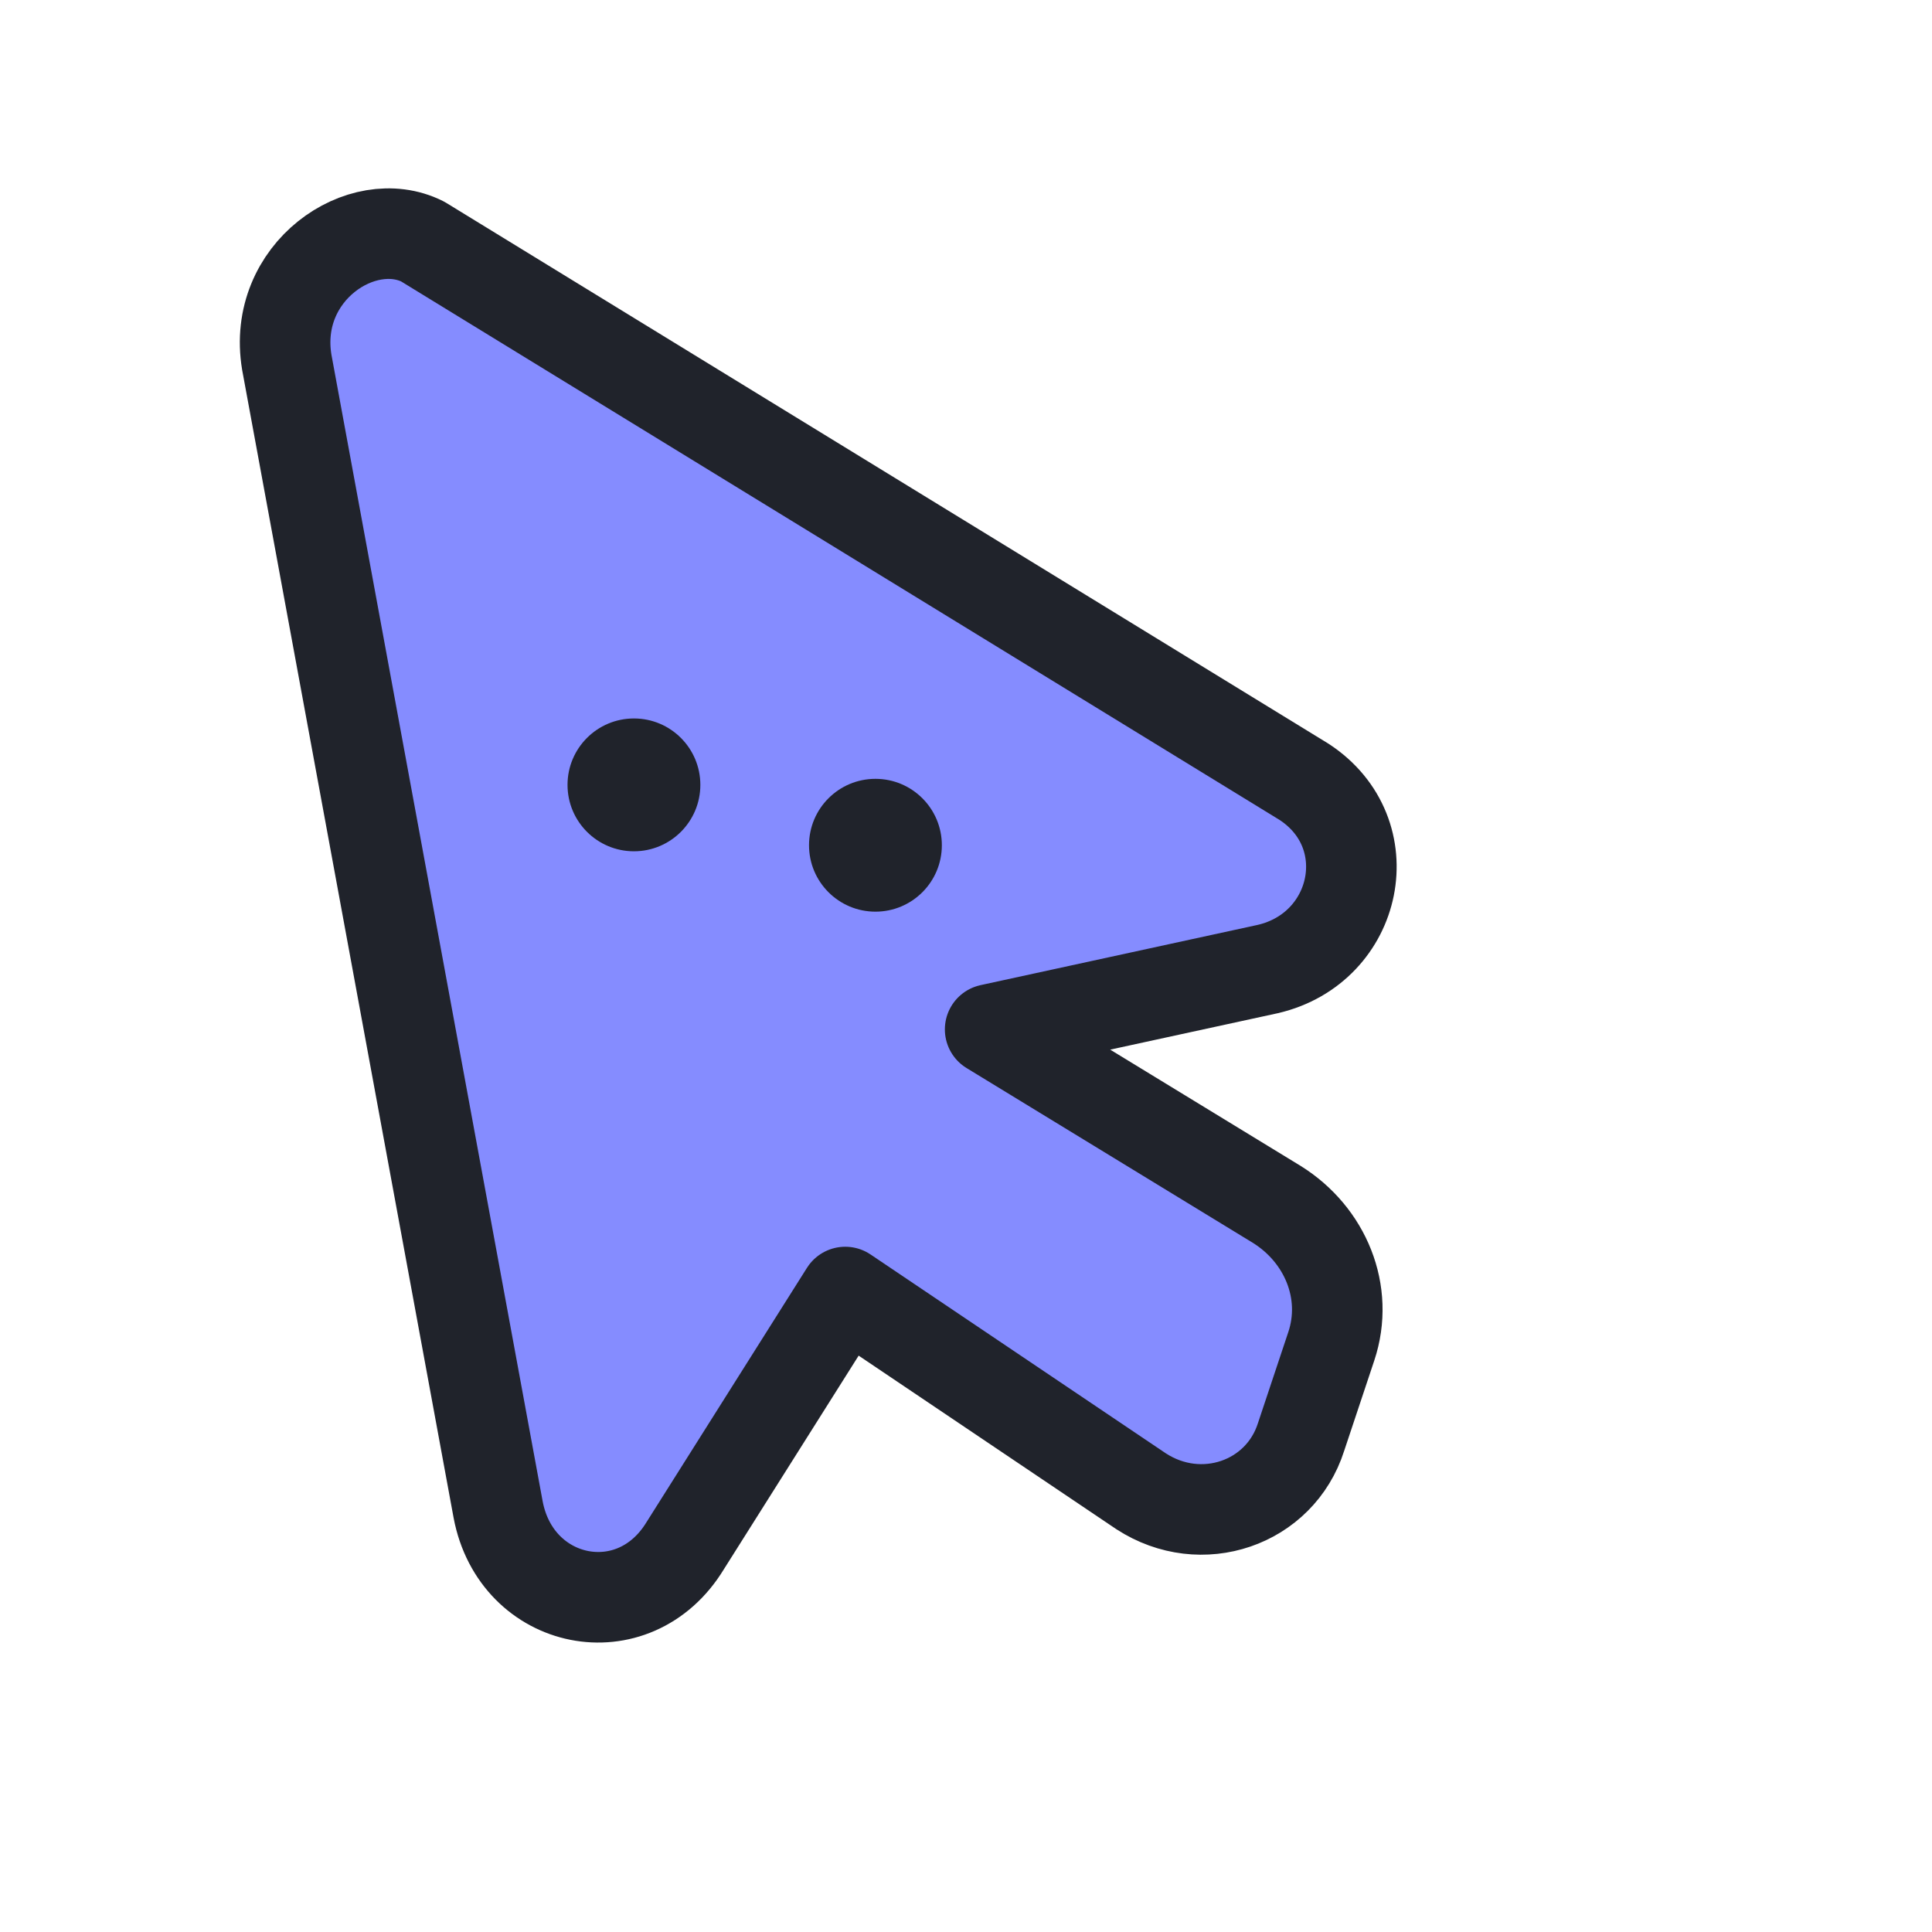
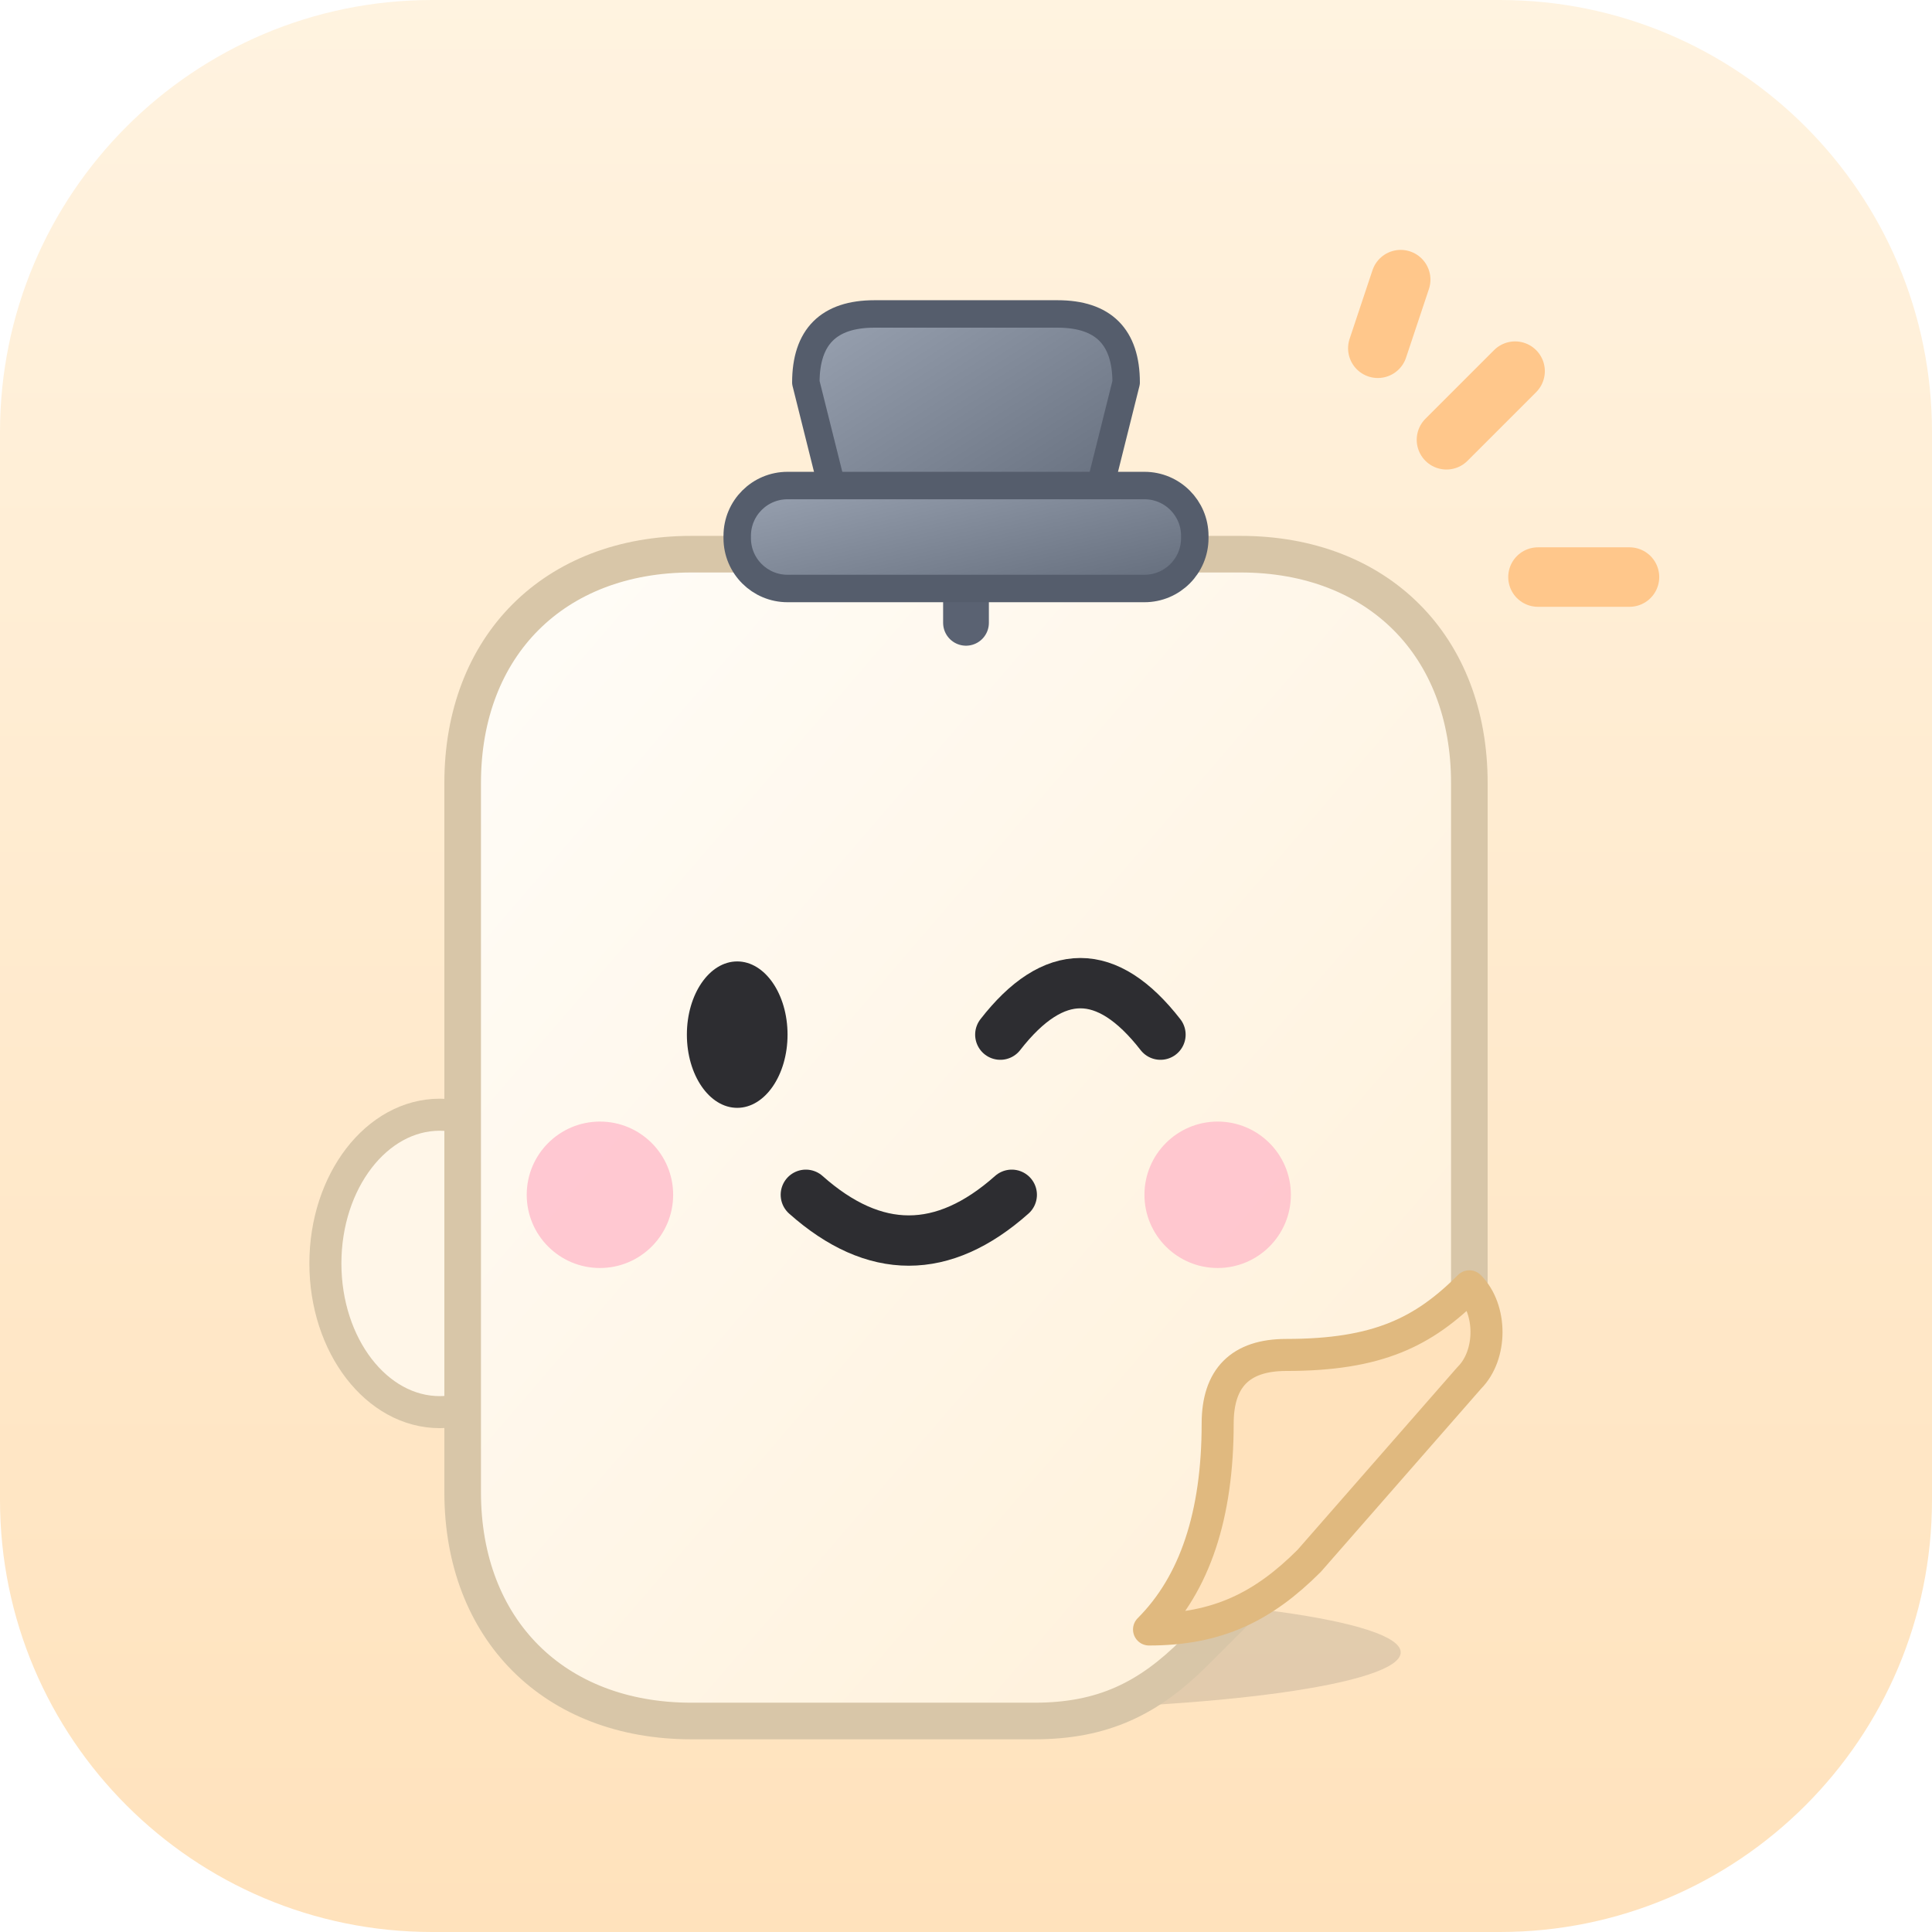
- <svg xmlns="http://www.w3.org/2000/svg" viewBox="0 0 64 64">
-   <path d="M14 8c-2-1-5 1-4.5 4l7 38c.6 3.200 4.500 4 6.200 1.200l5.300-8.400 9.800 6.600c2 1.300 4.600.4 5.300-1.800l1-3c.6-1.800-.2-3.700-1.800-4.700l-9.500-5.800 9.200-2c3-.7 3.800-4.500 1.200-6.200z" fill="#858CFF" stroke="#20232B" stroke-width="3" stroke-linejoin="round" />
-   <circle cx="21" cy="26" r="2.200" fill="#20232B" />
-   <circle cx="29" cy="28" r="2.200" fill="#20232B" />
+ <svg xmlns="http://www.w3.org/2000/svg" viewBox="-6 -8 76 76">
+   <defs>
+     <linearGradient id="b" x1="0" y1="0" x2="1" y2="1">
+       <stop offset="0" stop-color="#FFFDF9" />
+       <stop offset="1" stop-color="#FFEFD6" />
+     </linearGradient>
+     <linearGradient id="p" x1="0" y1="0" x2="1" y2="1">
+       <stop offset="0" stop-color="#9AA3B2" />
+       <stop offset="1" stop-color="#626B7A" />
+     </linearGradient>
+     <linearGradient id="t" x1="0" y1="0" x2="0" y2="1">
+       <stop offset="0" stop-color="#FFF3E0" />
+       <stop offset="1" stop-color="#FFE2BC" />
+     </linearGradient>
+   </defs>
+   <rect x="-6" y="-8" width="76" height="76" rx="17" fill="url(#t)" />
+   <g transform="translate(32 30) scale(.9) translate(-32 -30)">
+     <ellipse cx="33" cy="60" rx="18" ry="2.5" fill="rgba(45,45,49,.14)" />
+     <ellipse cx="9" cy="43" rx="5" ry="6.5" fill="#FFF6E8" stroke="#D8C6A8" stroke-width="1.4" />
+     <path d="M20 12h24c6 0 10 4 10 10v22c0 3-1 5-3 7l-9 9c-2 2-4 3-7 3H20c-6 0-10-4-10-10V22c0-6 4-10 10-10z" fill="url(#b)" stroke="#D8C6A8" stroke-width="1.6" stroke-linejoin="round" />
+     <path d="M54 44c-2 2-4 3-8 3-2 0-3 1-3 3 0 4-1 7-3 9 3 0 5-1 7-3l7-8c1-1 1-3 0-4z" fill="#FFE2BC" stroke="#E0B97F" stroke-width="1.4" stroke-linejoin="round" />
+     <circle cx="16" cy="40" r="3.2" fill="#FFB8C8" opacity=".75" />
+     <circle cx="43" cy="40" r="3.2" fill="#FFB8C8" opacity=".75" />
+     <ellipse cx="22" cy="33" rx="2.2" ry="3.2" fill="#2D2D31" />
+     <path d="M33.5 33q3.5-4.5 7 0" stroke="#2D2D31" stroke-width="2.2" fill="none" stroke-linecap="round" />
+     <path d="M25 40q4.5 4 9 0" stroke="#2D2D31" stroke-width="2.2" stroke-linecap="round" fill="none" />
+     <path d="M32 10v5" stroke="#5A6272" stroke-width="2" stroke-linecap="round" />
+     <path d="M25 4.5q0-3 3-3h8q3 0 3 3l-1.5 6h-11z" fill="url(#p)" stroke="#555D6C" stroke-width="1.2" stroke-linejoin="round" />
+     <rect x="22" y="9" width="20" height="4.5" rx="2.2" fill="url(#p)" stroke="#555D6C" stroke-width="1.2" />
+     <g stroke="#FFC78B" stroke-width="2.6" stroke-linecap="round">
+       <path d="M53 7l3-3M57 13h4M50 3l1-3" />
+     </g>
+   </g>
</svg>
